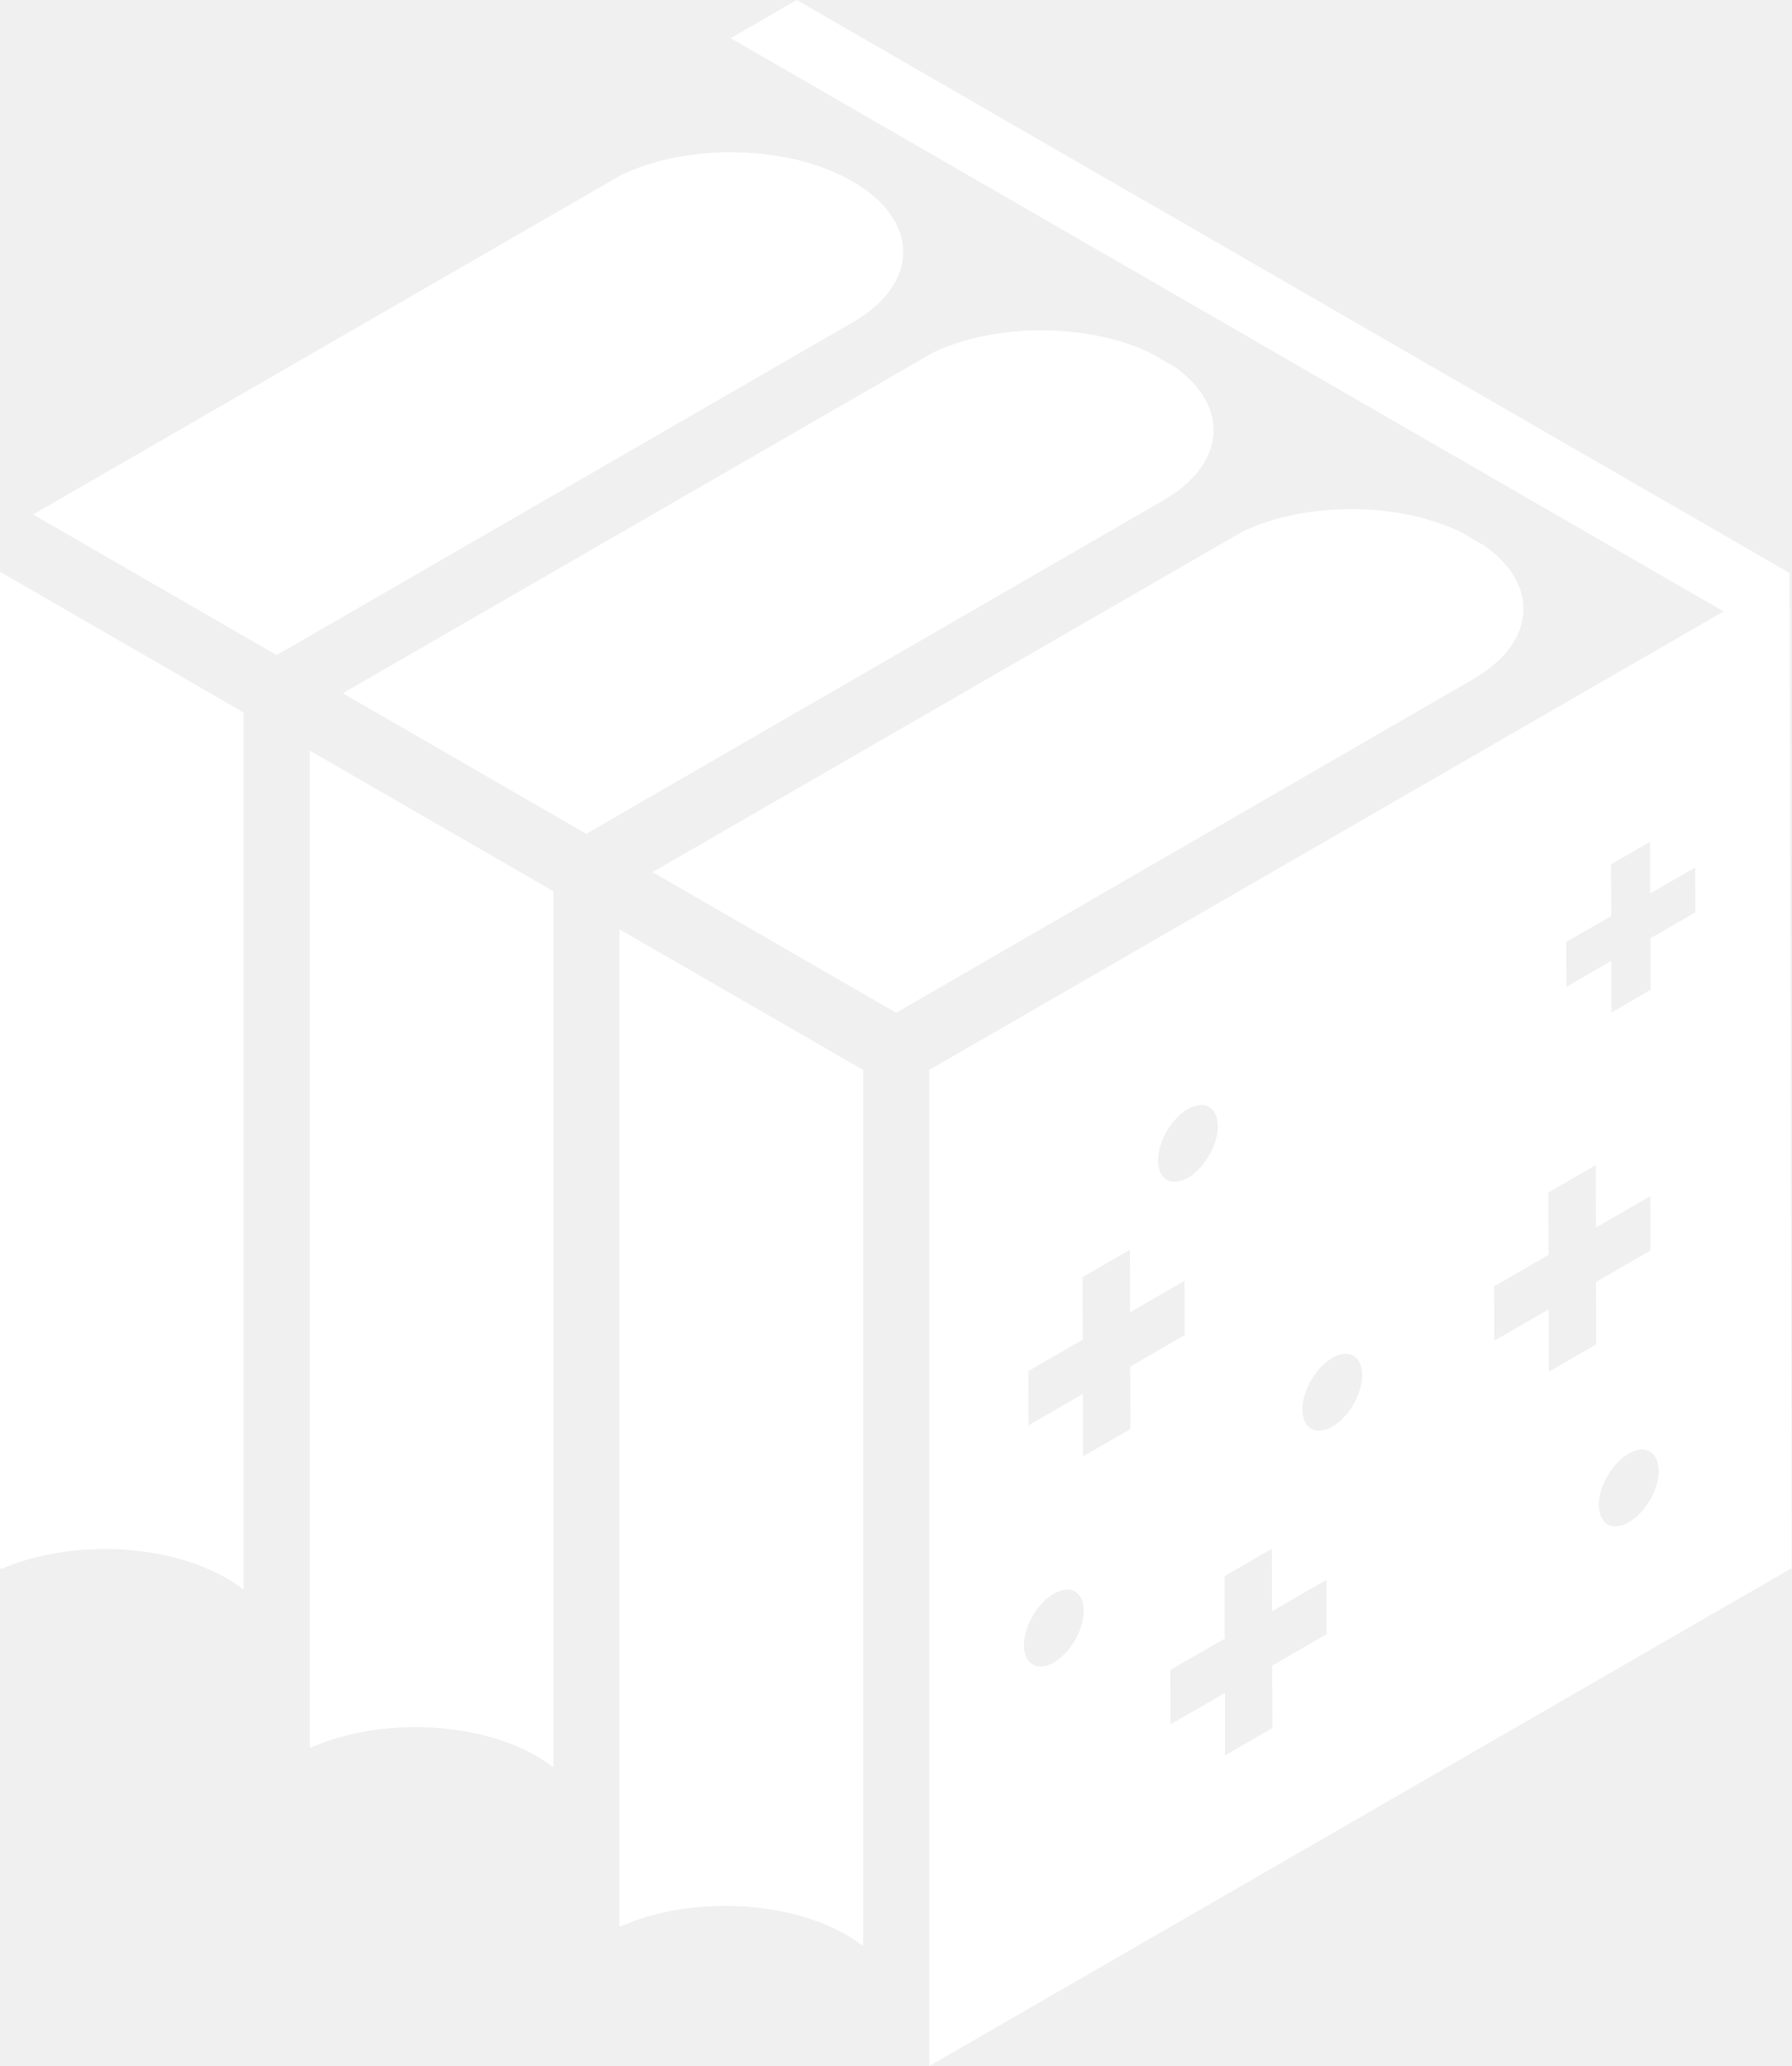
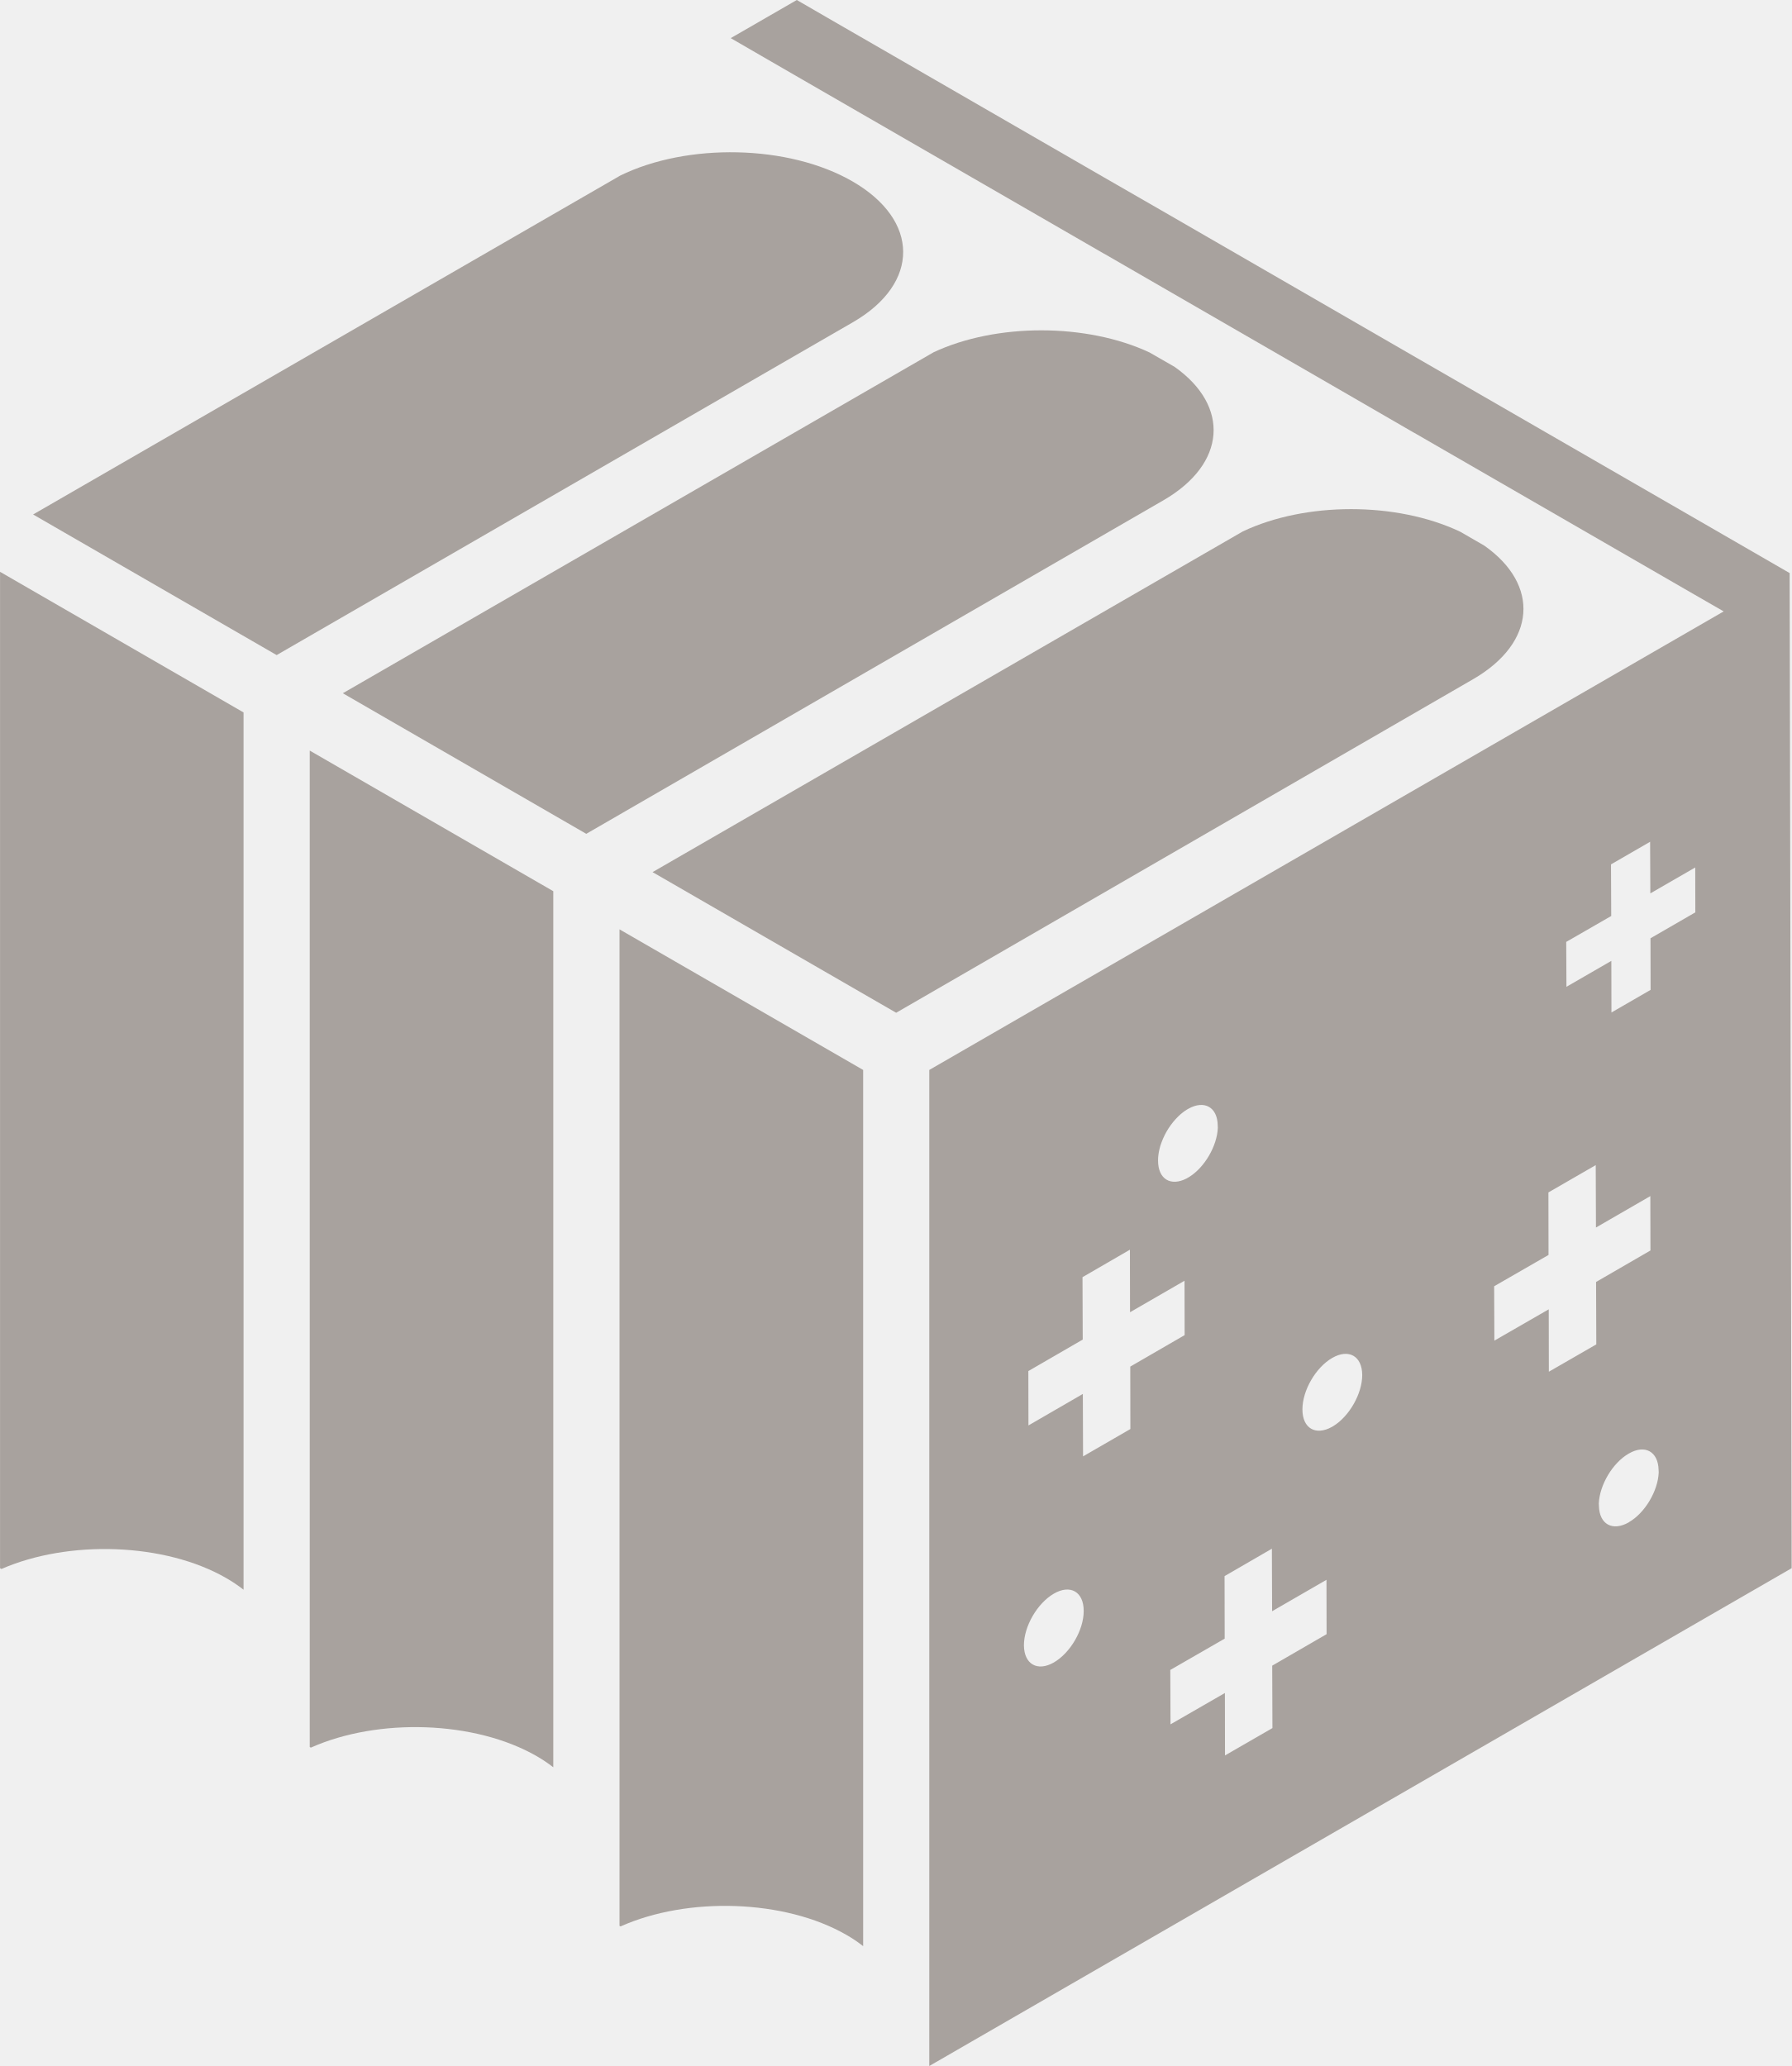
<svg xmlns="http://www.w3.org/2000/svg" viewBox="0 0 1536 1771.58">
  <defs>
-     <style>.cls-1{fill:#fff;}</style>
+     <style>.cls-1{fill:#a8a29e;}</style>
  </defs>
  <g id="Layer_2" data-name="Layer 2">
    <g id="Layer_1-2" data-name="Layer 1">
      <path class="cls-1" d="M237.17,561.73,28.37,441.16l502.33-290a5,5,0,0,1,.76-.47c57.68-28.37,144.59-26.77,199.34,4.82,57.78,33.38,58,87.38.66,120.66Z" />
      <path class="cls-1" d="M502.61,715,293.91,594.45,800.4,302.06c53.81-25.16,131.44-25.06,185.35.28l.28.19,20.9,12,.28.19c47.29,33.57,44.16,82.93-9.55,114.14Z" />
      <path class="cls-1" d="M768.34,868.41h-.09L559.45,747.84,1064.61,456.2l.85-.48c53.81-25.53,131.73-25.53,185.92,0l.76.38,20.14,11.63.57.38c47.28,33.48,44.16,82.84-9.65,114.14Z" />
      <path class="cls-1" d="M796.69,1771.58,1536,1344.72l-1.7-853.07.09-.19-56.64-32.73-208.9-120.57-56.74-32.72-208.7-120.57-56.84-32.72L737.77,31.58l-.37-.19-28-16.17L683.12,0,629.4,31l-2.93,1.7,26.29,15.22,28,16.18.29.18L889.93,184.87l56.64,32.72h.1l208.71,120.57L1212.11,371h.1L1421,491.55l28.65,16.55,28.09,16.17L796.69,917.47Zm81.14-360.76c0-16.27,11.44-36,25.62-44.26s25.63-1.61,25.63,14.75v.19c0,16.17-11.44,35.84-25.53,44S877.92,1427.08,877.83,1410.82Zm518.78-105.63-.19.19c-13.9,7.94-25.25,1.79-25.62-14l-.1-2.17c.66-16,11.92-34.9,25.63-42.75,13.9-8.13,25.25-1.79,25.62,14l.1,2.17C1421.39,1278.52,1410.23,1297.34,1396.61,1305.19Zm18.06-583.37.19,44.25,38.49-22.22.09,38.49L1415,804.56l.09,44.25-33.57,19.39-.09-44.26-38.49,22.23-.19-38.49,38.58-22.22-.19-44.26Zm-46.62,277.26.19,53.52,46.62-26.95.1,46.63-46.62,27,.19,53.52-40.67,23.45-.09-53.52-46.62,26.85-.19-46.62,46.62-26.85-.09-53.62Zm-200.19,180c0,16-11.07,35.36-24.78,43.78l-1.32.76c-13.9,7.66-25.16,1.13-25.16-14.94v-.19c0-16.27,11.44-35.93,25.54-44.07S1167.76,1162.77,1167.86,1179ZM1090.41,1328l.19,53.62,46.62-26.95.09,46.62-46.62,27,.19,53.52-40.66,23.45-.09-53.52-46.63,26.86-.19-46.63,46.63-26.85-.1-53.62Zm-71.49-377.31c13.61-7.57,24.77-1.33,25.06,14.27l.09,2.18c-.66,15.51-11.25,33.76-24.4,42l-2.45,1.42c-13.62,7-24.4.48-24.4-15.31V995a36.29,36.29,0,0,1,.28-4.54,47.76,47.76,0,0,1,.85-4.73,39.75,39.75,0,0,1,1.89-6.24,62.59,62.59,0,0,1,6-12c1.23-1.9,2.56-3.69,4-5.49s2.93-3.31,4.44-4.82a36.12,36.12,0,0,1,3.59-3.12,33.51,33.51,0,0,1,3.79-2.65ZM968.7,1071.61l.1,53.62,46.71-27,.1,46.62L969,1171.85l.09,53.53-40.57,23.45-.18-53.53-46.63,27-.09-46.62,46.62-27-.19-53.52Z" />
      <path class="cls-1" d="M740,917.48V1668.8a116.4,116.4,0,0,0-14.18-9.55c-53-30.64-136.27-33.09-193.77-7.37l-.94-.47V796.91Z" />
      <path class="cls-1" d="M474.34,764.2v751.22a127,127,0,0,0-14.09-9.46c-53.15-30.63-136.18-33.09-193.77-7.37l-.94-.57V643.62Z" />
      <path class="cls-1" d="M208.8,610.91v752.26a125.52,125.52,0,0,0-14.75-9.93c-52.77-30.45-135.33-33-192.82-7.85l-1-.57-.19-.09V490.33Z" />
    </g>
  </g>
</svg>
